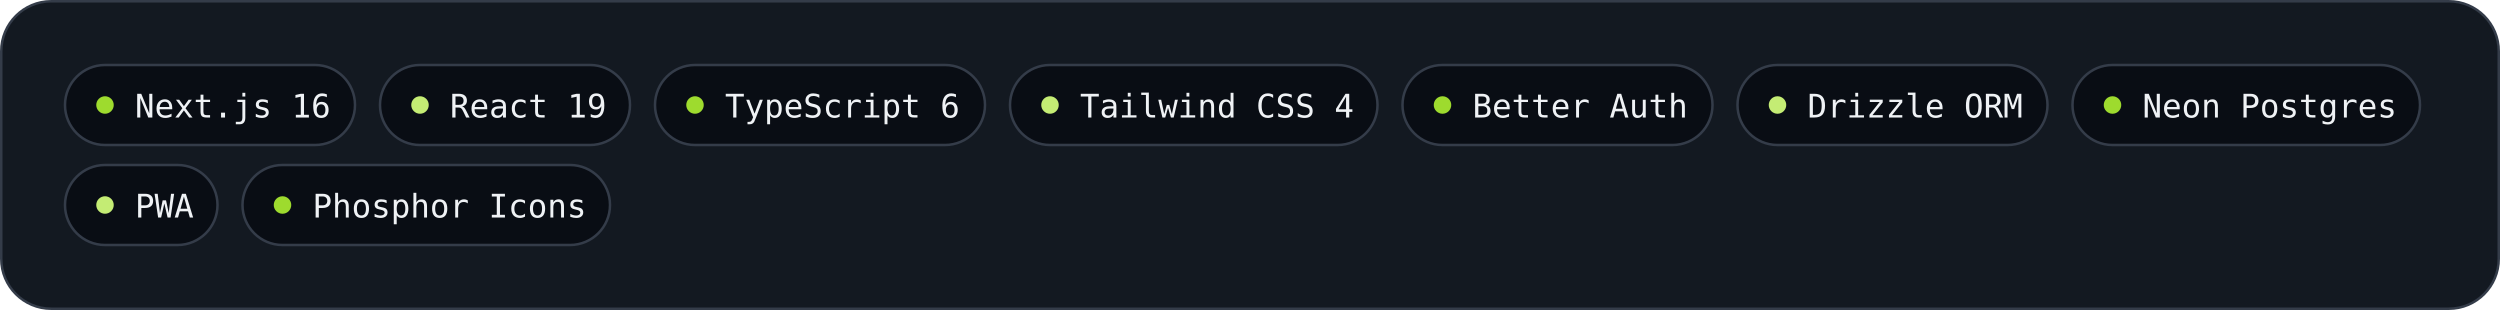
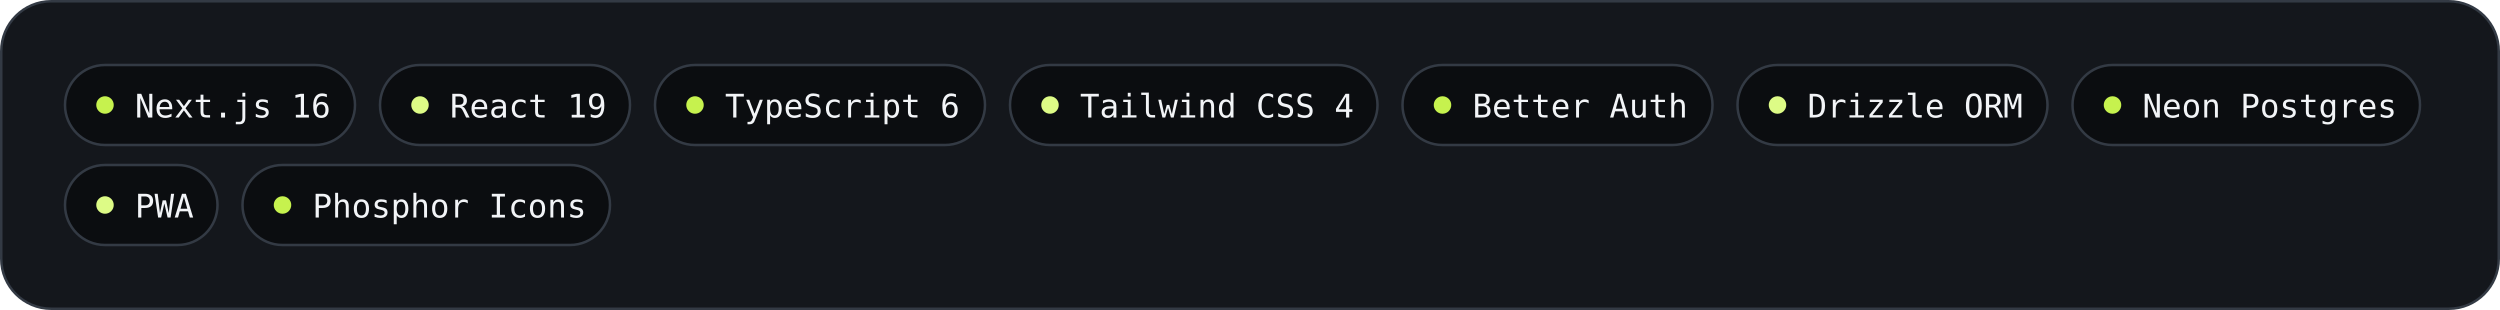
<svg xmlns="http://www.w3.org/2000/svg" width="1000" height="124" viewBox="0 0 1000 124" role="img" aria-label="Stack: Next.js 16, React 19, TypeScript 6, Tailwind CSS 4, Better Auth, Drizzle ORM, Neon Postgres, PWA, Phosphor Icons">
  <defs>
    <linearGradient id="g" x1="0" y1="0" x2="1" y2="0">
-       <stop offset="0" stop-color="#9edb2e" />
-       <stop offset="1" stop-color="#c4ec74" />
+       <stop offset="0" stop-color="#c6f24e" />
+       <stop offset="1" stop-color="#ddfb86" />
    </linearGradient>
  </defs>
-   <rect x="0.5" y="0.5" width="999" height="123" rx="20" fill="#131921" stroke="#343c49" />
-   <rect x="26" y="26" width="116" height="32" rx="16" fill="#090d14" stroke="#343c49" />
-   <circle cx="42" cy="42" r="3.5" fill="#9edb2e" />
-   <text x="54" y="47" font-family="'JetBrains Mono',Menlo,Consolas,monospace" font-size="13" fill="#eff2f5">Next.js 16</text>
-   <rect x="152" y="26" width="100" height="32" rx="16" fill="#090d14" stroke="#343c49" />
-   <circle cx="168" cy="42" r="3.5" fill="#c4ec74" />
-   <text x="180" y="47" font-family="'JetBrains Mono',Menlo,Consolas,monospace" font-size="13" fill="#eff2f5">React 19</text>
-   <rect x="262" y="26" width="132" height="32" rx="16" fill="#090d14" stroke="#343c49" />
-   <circle cx="278" cy="42" r="3.5" fill="#9edb2e" />
-   <text x="290" y="47" font-family="'JetBrains Mono',Menlo,Consolas,monospace" font-size="13" fill="#eff2f5">TypeScript 6</text>
-   <rect x="404" y="26" width="147" height="32" rx="16" fill="#090d14" stroke="#343c49" />
-   <circle cx="420" cy="42" r="3.5" fill="#c4ec74" />
-   <text x="432" y="47" font-family="'JetBrains Mono',Menlo,Consolas,monospace" font-size="13" fill="#eff2f5">Tailwind CSS 4</text>
-   <rect x="561" y="26" width="124" height="32" rx="16" fill="#090d14" stroke="#343c49" />
-   <circle cx="577" cy="42" r="3.5" fill="#9edb2e" />
-   <text x="589" y="47" font-family="'JetBrains Mono',Menlo,Consolas,monospace" font-size="13" fill="#eff2f5">Better Auth</text>
-   <rect x="695" y="26" width="124" height="32" rx="16" fill="#090d14" stroke="#343c49" />
-   <circle cx="711" cy="42" r="3.5" fill="#c4ec74" />
-   <text x="723" y="47" font-family="'JetBrains Mono',Menlo,Consolas,monospace" font-size="13" fill="#eff2f5">Drizzle ORM</text>
-   <rect x="829" y="26" width="139" height="32" rx="16" fill="#090d14" stroke="#343c49" />
-   <circle cx="845" cy="42" r="3.5" fill="#9edb2e" />
-   <text x="857" y="47" font-family="'JetBrains Mono',Menlo,Consolas,monospace" font-size="13" fill="#eff2f5">Neon Postgres</text>
-   <rect x="26" y="66" width="61" height="32" rx="16" fill="#090d14" stroke="#343c49" />
-   <circle cx="42" cy="82" r="3.5" fill="#c4ec74" />
-   <text x="54" y="87" font-family="'JetBrains Mono',Menlo,Consolas,monospace" font-size="13" fill="#eff2f5">PWA</text>
-   <rect x="97" y="66" width="147" height="32" rx="16" fill="#090d14" stroke="#343c49" />
-   <circle cx="113" cy="82" r="3.5" fill="#9edb2e" />
-   <text x="125" y="87" font-family="'JetBrains Mono',Menlo,Consolas,monospace" font-size="13" fill="#eff2f5">Phosphor Icons</text>
+   <rect x="0.5" y="0.5" width="999" height="123" rx="20" fill="#14171c" stroke="#333a44" />
+   <rect x="26" y="26" width="116" height="32" rx="16" fill="#0b0d10" stroke="#333a44" />
+   <circle cx="42" cy="42" r="3.5" fill="#c6f24e" />
+   <text x="54" y="47" font-family="'JetBrains Mono',Menlo,Consolas,monospace" font-size="13" fill="#f2f4f7">Next.js 16</text>
+   <rect x="152" y="26" width="100" height="32" rx="16" fill="#0b0d10" stroke="#333a44" />
+   <circle cx="168" cy="42" r="3.5" fill="#ddfb86" />
+   <text x="180" y="47" font-family="'JetBrains Mono',Menlo,Consolas,monospace" font-size="13" fill="#f2f4f7">React 19</text>
+   <rect x="262" y="26" width="132" height="32" rx="16" fill="#0b0d10" stroke="#333a44" />
+   <circle cx="278" cy="42" r="3.5" fill="#c6f24e" />
+   <text x="290" y="47" font-family="'JetBrains Mono',Menlo,Consolas,monospace" font-size="13" fill="#f2f4f7">TypeScript 6</text>
+   <rect x="404" y="26" width="147" height="32" rx="16" fill="#0b0d10" stroke="#333a44" />
+   <circle cx="420" cy="42" r="3.5" fill="#ddfb86" />
+   <text x="432" y="47" font-family="'JetBrains Mono',Menlo,Consolas,monospace" font-size="13" fill="#f2f4f7">Tailwind CSS 4</text>
+   <rect x="561" y="26" width="124" height="32" rx="16" fill="#0b0d10" stroke="#333a44" />
+   <circle cx="577" cy="42" r="3.5" fill="#c6f24e" />
+   <text x="589" y="47" font-family="'JetBrains Mono',Menlo,Consolas,monospace" font-size="13" fill="#f2f4f7">Better Auth</text>
+   <rect x="695" y="26" width="124" height="32" rx="16" fill="#0b0d10" stroke="#333a44" />
+   <circle cx="711" cy="42" r="3.5" fill="#ddfb86" />
+   <text x="723" y="47" font-family="'JetBrains Mono',Menlo,Consolas,monospace" font-size="13" fill="#f2f4f7">Drizzle ORM</text>
+   <rect x="829" y="26" width="139" height="32" rx="16" fill="#0b0d10" stroke="#333a44" />
+   <circle cx="845" cy="42" r="3.5" fill="#c6f24e" />
+   <text x="857" y="47" font-family="'JetBrains Mono',Menlo,Consolas,monospace" font-size="13" fill="#f2f4f7">Neon Postgres</text>
+   <rect x="26" y="66" width="61" height="32" rx="16" fill="#0b0d10" stroke="#333a44" />
+   <circle cx="42" cy="82" r="3.5" fill="#ddfb86" />
+   <text x="54" y="87" font-family="'JetBrains Mono',Menlo,Consolas,monospace" font-size="13" fill="#f2f4f7">PWA</text>
+   <rect x="97" y="66" width="147" height="32" rx="16" fill="#0b0d10" stroke="#333a44" />
+   <circle cx="113" cy="82" r="3.5" fill="#c6f24e" />
+   <text x="125" y="87" font-family="'JetBrains Mono',Menlo,Consolas,monospace" font-size="13" fill="#f2f4f7">Phosphor Icons</text>
</svg>
